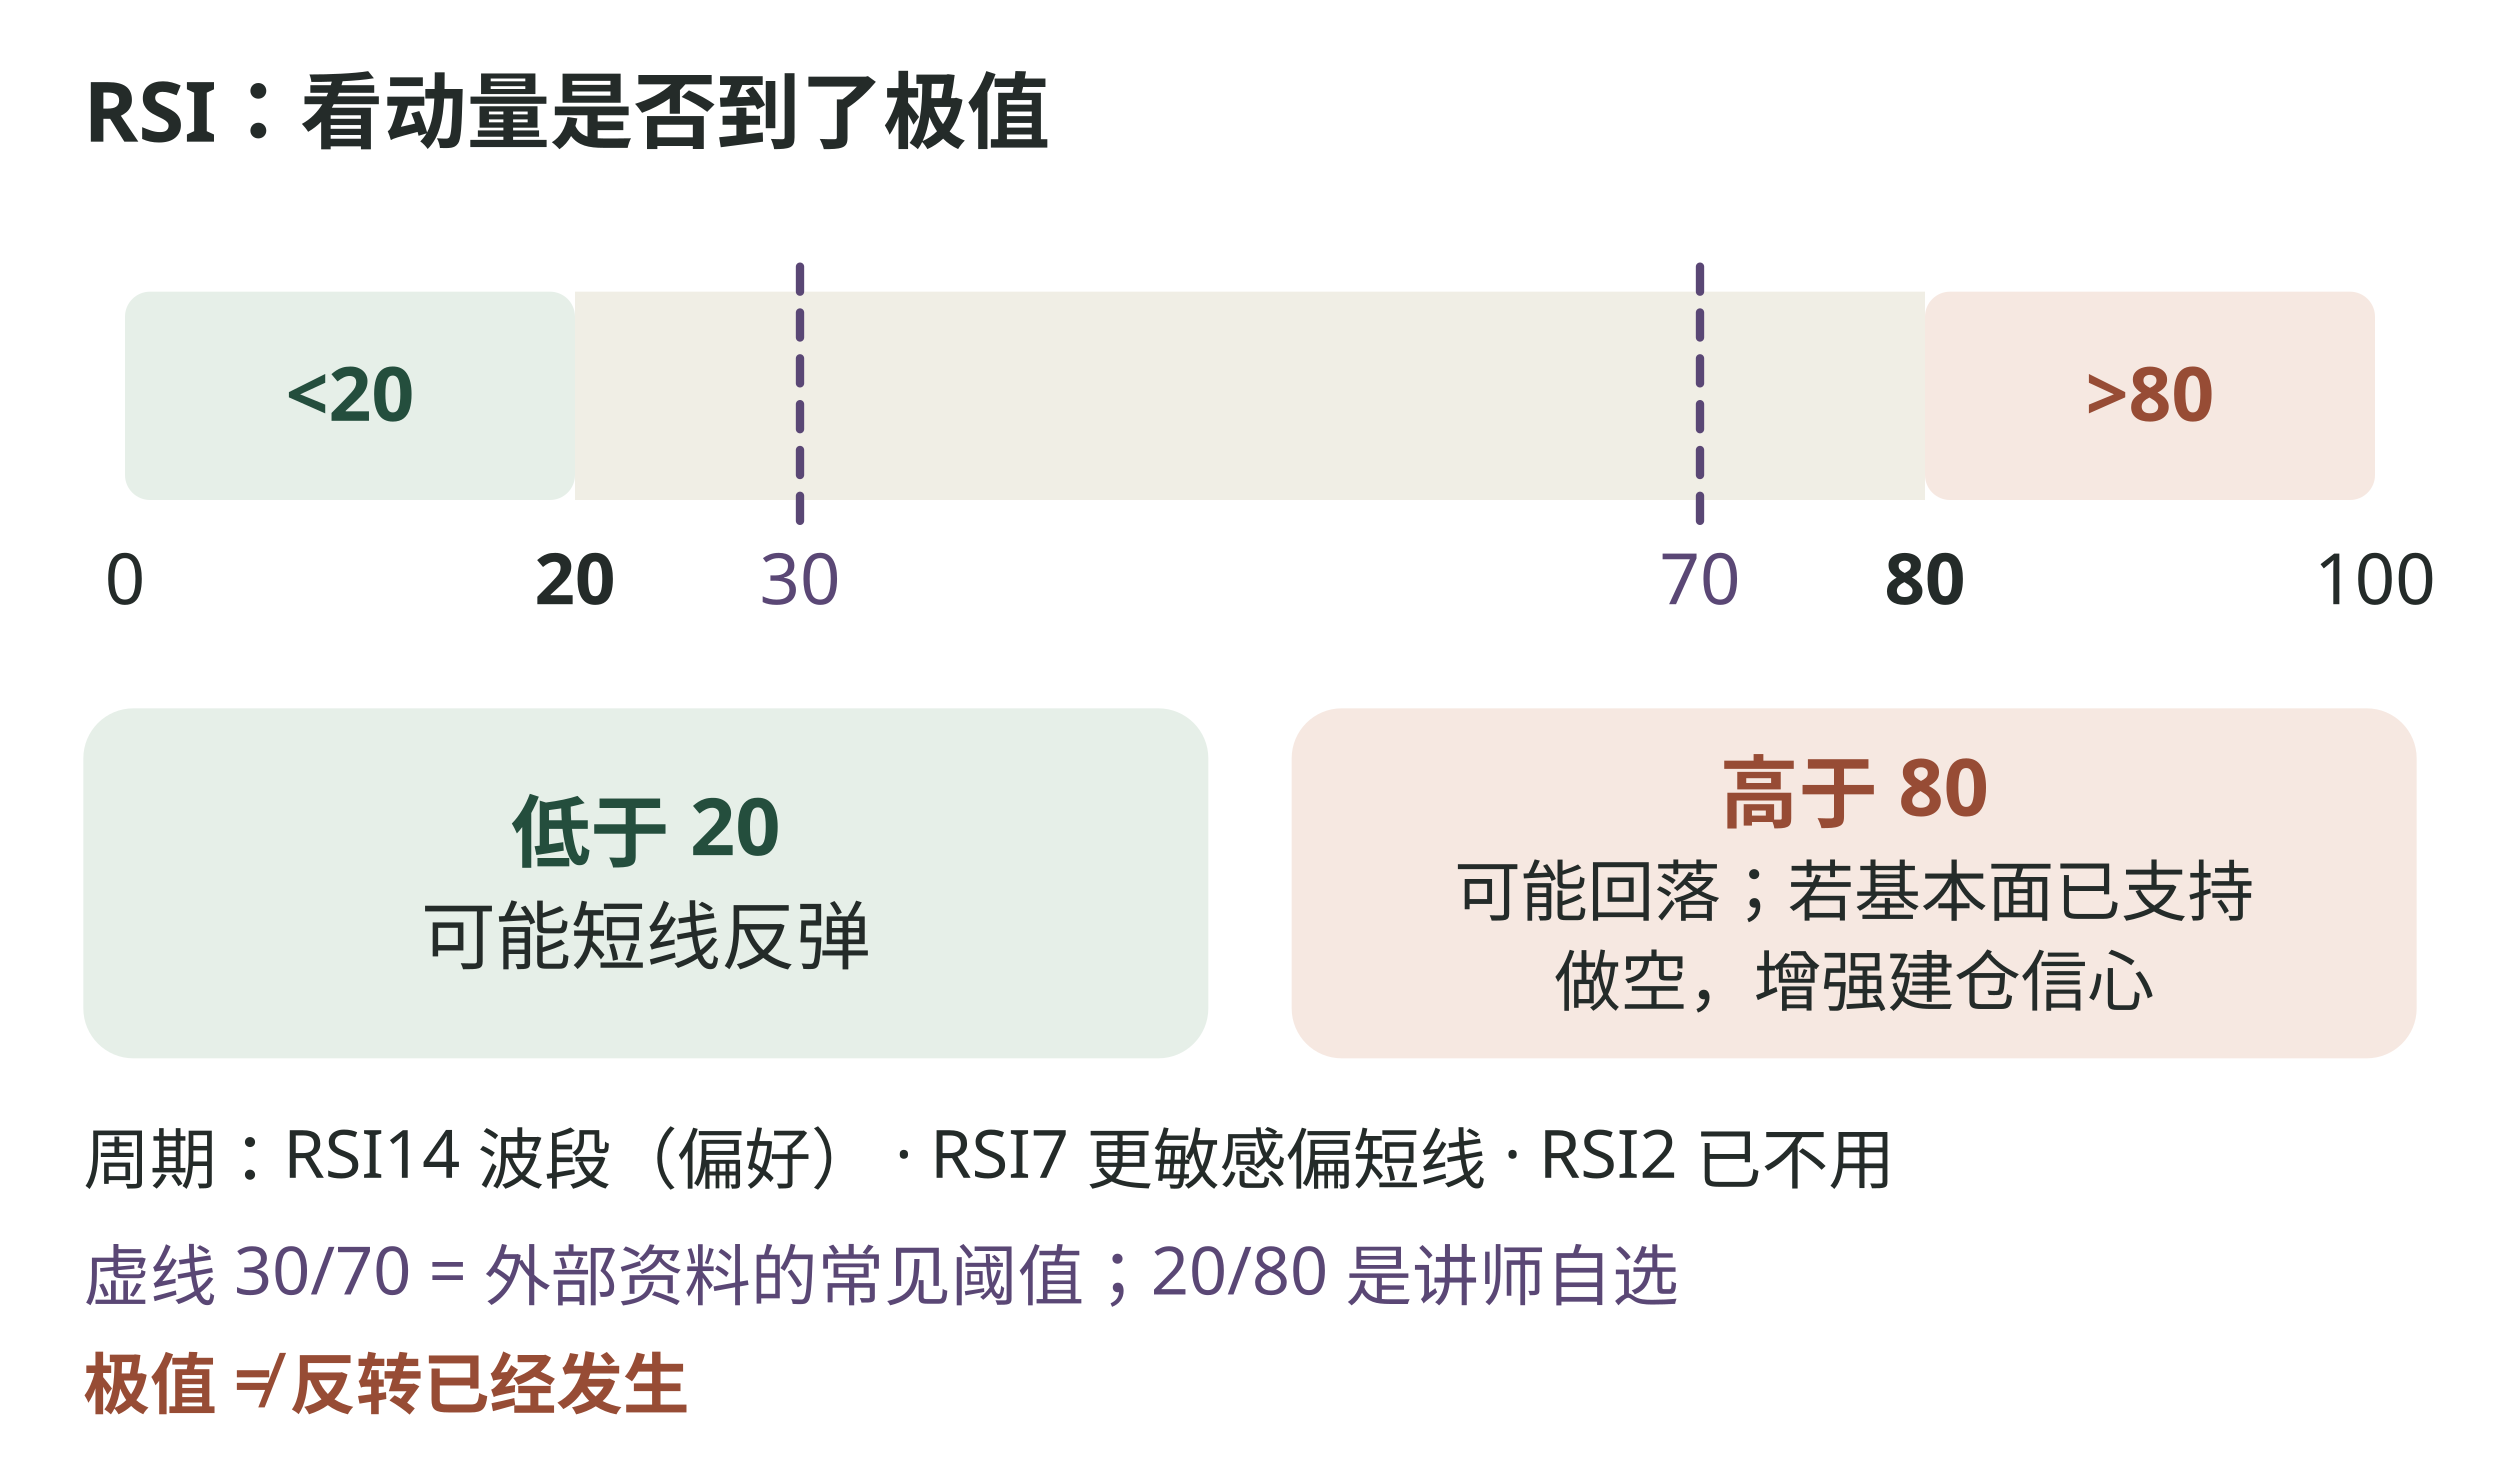
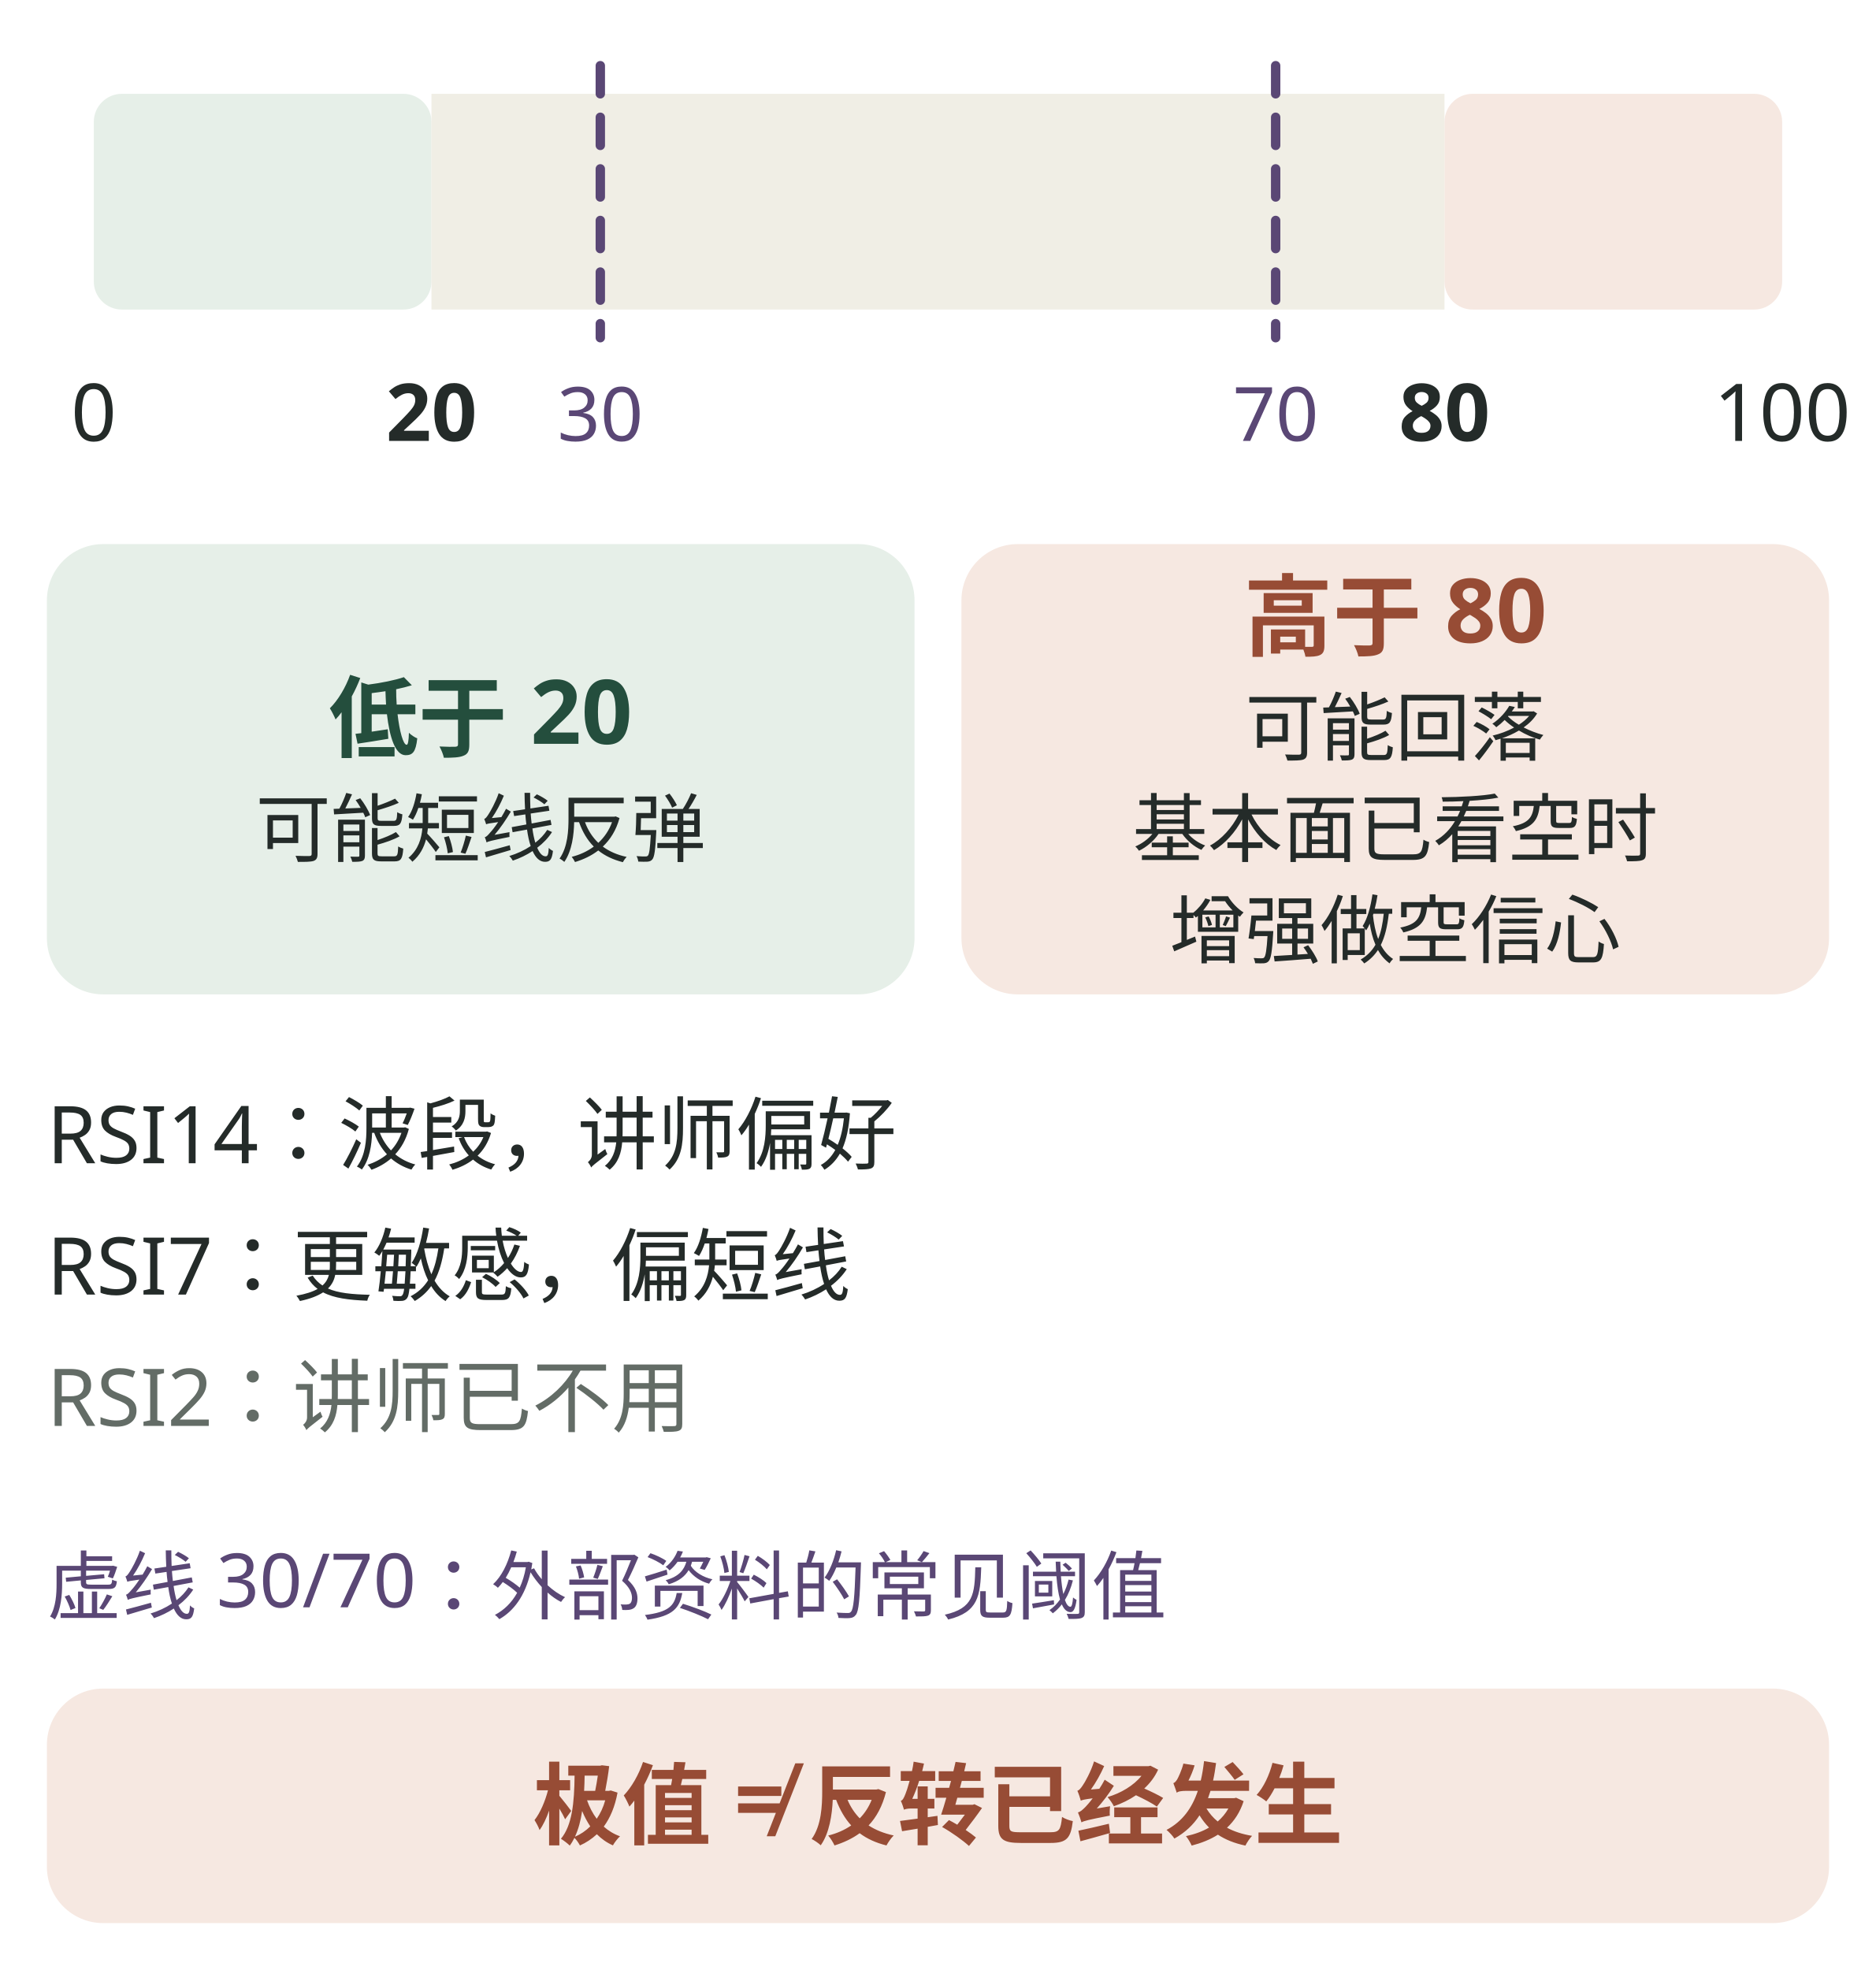
- <svg xmlns="http://www.w3.org/2000/svg" viewBox="0 0 600 350" font-family="PingFang SC, Hiragino Sans GB, Microsoft YaHei, sans-serif" role="img">
+ <svg xmlns="http://www.w3.org/2000/svg" viewBox="0 0 400 420" font-family="PingFang SC, Hiragino Sans GB, Microsoft YaHei, sans-serif" role="img">
  <defs>
    <marker id="m" viewBox="0 0 10 10" refX="8" refY="5" markerWidth="5" markerHeight="5" orient="auto-start-reverse">
      <path d="M0 0L10 5L0 10z" fill="#636c66" />
    </marker>
    <marker id="g" viewBox="0 0 10 10" refX="8" refY="5" markerWidth="5" markerHeight="5" orient="auto-start-reverse">
      <path d="M0 0L10 5L0 10z" fill="#244e3d" />
    </marker>
    <marker id="r" viewBox="0 0 10 10" refX="8" refY="5" markerWidth="5" markerHeight="5" orient="auto-start-reverse">
      <path d="M0 0L10 5L0 10z" fill="#974c35" />
    </marker>
    <marker id="p" viewBox="0 0 10 10" refX="8" refY="5" markerWidth="5" markerHeight="5" orient="auto-start-reverse">
      <path d="M0 0L10 5L0 10z" fill="#5a4775" />
    </marker>
  </defs>
-   <text x="20" y="34" font-size="20" fill="#242b29" text-anchor="start" font-weight="700">RSI：看动量是否到了极值</text>
-   <rect x="30" y="70" width="108.0" height="50" rx="6" fill="#e6efe8" />
-   <rect x="138.0" y="70" width="324.0" height="50" rx="0" fill="#f0eee5" />
-   <rect x="462.0" y="70" width="108.0" height="50" rx="6" fill="#f6e8e1" />
-   <text x="30.0" y="145" font-size="17" fill="#242b29" text-anchor="middle">0</text>
-   <text x="138.0" y="145" font-size="17" fill="#242b29" text-anchor="middle" font-weight="700">20</text>
-   <text x="192.0" y="145" font-size="17" fill="#5a4775" text-anchor="middle">30</text>
-   <text x="408.0" y="145" font-size="17" fill="#5a4775" text-anchor="middle">70</text>
-   <text x="462.0" y="145" font-size="17" fill="#242b29" text-anchor="middle" font-weight="700">80</text>
-   <text x="570.0" y="145" font-size="17" fill="#242b29" text-anchor="middle">100</text>
-   <path d="M192.0 64 V126" stroke="#5a4775" stroke-width="2" fill="none" stroke-linecap="round" stroke-linejoin="round" stroke-dasharray="6 5" />
-   <path d="M408.0 64 V126" stroke="#5a4775" stroke-width="2" fill="none" stroke-linecap="round" stroke-linejoin="round" stroke-dasharray="6 5" />
-   <text x="84.0" y="101" font-size="18" fill="#244e3d" text-anchor="middle" font-weight="700">&lt;20</text>
-   <text x="516.0" y="101" font-size="18" fill="#974c35" text-anchor="middle" font-weight="700">&gt;80</text>
-   <rect x="20" y="170" width="270" height="84" rx="12" fill="#e6efe8" />
-   <text x="155.0" y="206.595" font-size="19" fill="#244e3d" text-anchor="middle" font-weight="700">低于 20</text>
-   <text x="155.0" y="231.215" font-size="18" fill="#242b29" text-anchor="middle">可能短线反弹</text>
-   <rect x="310" y="170" width="270" height="84" rx="12" fill="#f6e8e1" />
-   <text x="445.0" y="197.145" font-size="19" fill="#974c35" text-anchor="middle" font-weight="700">高于 80</text>
-   <text x="445.0" y="219.705" font-size="16" fill="#242b29" text-anchor="middle">可能回落；若基本面已支持</text>
-   <text x="445.0" y="241.305" font-size="16" fill="#242b29" text-anchor="middle">做空，增强建仓信心</text>
-   <text x="20" y="284" font-size="16" fill="#242b29" text-anchor="start">周期：RSI14 波段（偏好） · RSI7 更敏感偏短线 · RSI2 已不用</text>
-   <text x="20" y="312" font-size="16" fill="#5a4775" text-anchor="start">虚线 30/70 = 外部资料的常见阈值；20/80 是讲师自选</text>
-   <text x="20" y="338" font-size="16" fill="#974c35" text-anchor="start" font-weight="700">极值 ≠ 反转已经发生</text>
+   <rect x="20" y="20" width="72.0" height="46" rx="6" fill="#e6efe8" />
+   <rect x="92.0" y="20" width="216.0" height="46" rx="0" fill="#f0eee5" />
+   <rect x="308.0" y="20" width="72.0" height="46" rx="6" fill="#f6e8e1" />
+   <path d="M128.0 14 V72" stroke="#5a4775" stroke-width="2" fill="none" stroke-linecap="round" stroke-linejoin="round" stroke-dasharray="6 5" />
+   <path d="M272.0 14 V72" stroke="#5a4775" stroke-width="2" fill="none" stroke-linecap="round" stroke-linejoin="round" stroke-dasharray="6 5" />
+   <text x="20.0" y="94" font-size="17" fill="#242b29" text-anchor="middle">0</text>
+   <text x="92.0" y="94" font-size="17" fill="#242b29" text-anchor="middle" font-weight="700">20</text>
+   <text x="308.0" y="94" font-size="17" fill="#242b29" text-anchor="middle" font-weight="700">80</text>
+   <text x="380.0" y="94" font-size="17" fill="#242b29" text-anchor="middle">100</text>
+   <text x="128.0" y="94" font-size="16" fill="#5a4775" text-anchor="middle">30</text>
+   <text x="272.0" y="94" font-size="16" fill="#5a4775" text-anchor="middle">70</text>
+   <rect x="10" y="116" width="185" height="96" rx="12" fill="#e6efe8" />
+   <text x="102.5" y="159.945" font-size="19" fill="#244e3d" text-anchor="middle" font-weight="700">低于 20</text>
+   <text x="102.5" y="182.505" font-size="16" fill="#242b29" text-anchor="middle">可能短线反弹</text>
+   <rect x="205" y="116" width="185" height="96" rx="12" fill="#f6e8e1" />
+   <text x="297.5" y="138.345" font-size="19" fill="#974c35" text-anchor="middle" font-weight="700">高于 80</text>
+   <text x="297.5" y="160.905" font-size="16" fill="#242b29" text-anchor="middle">可能回落</text>
+   <text x="297.5" y="182.505" font-size="16" fill="#242b29" text-anchor="middle">基本面已看空时</text>
+   <text x="297.5" y="204.105" font-size="16" fill="#242b29" text-anchor="middle">增强做空信心</text>
+   <text x="10" y="248" font-size="17" fill="#242b29" text-anchor="start">RSI14：波段，讲师偏好</text>
+   <text x="10" y="276" font-size="17" fill="#242b29" text-anchor="start">RSI7：更敏感，偏短线</text>
+   <text x="10" y="304" font-size="17" fill="#636c66" text-anchor="start">RSI2：讲师已不用</text>
+   <text x="10" y="344" font-size="16" fill="#5a4775" text-anchor="start">虚线 30/70：外部资料的常见阈值</text>
+   <rect x="10" y="360" width="380" height="50" rx="12" fill="#f6e8e1" />
+   <text x="200.0" y="391.745" font-size="19" fill="#974c35" text-anchor="middle" font-weight="700">极值 ≠ 反转已经发生</text>
</svg>
